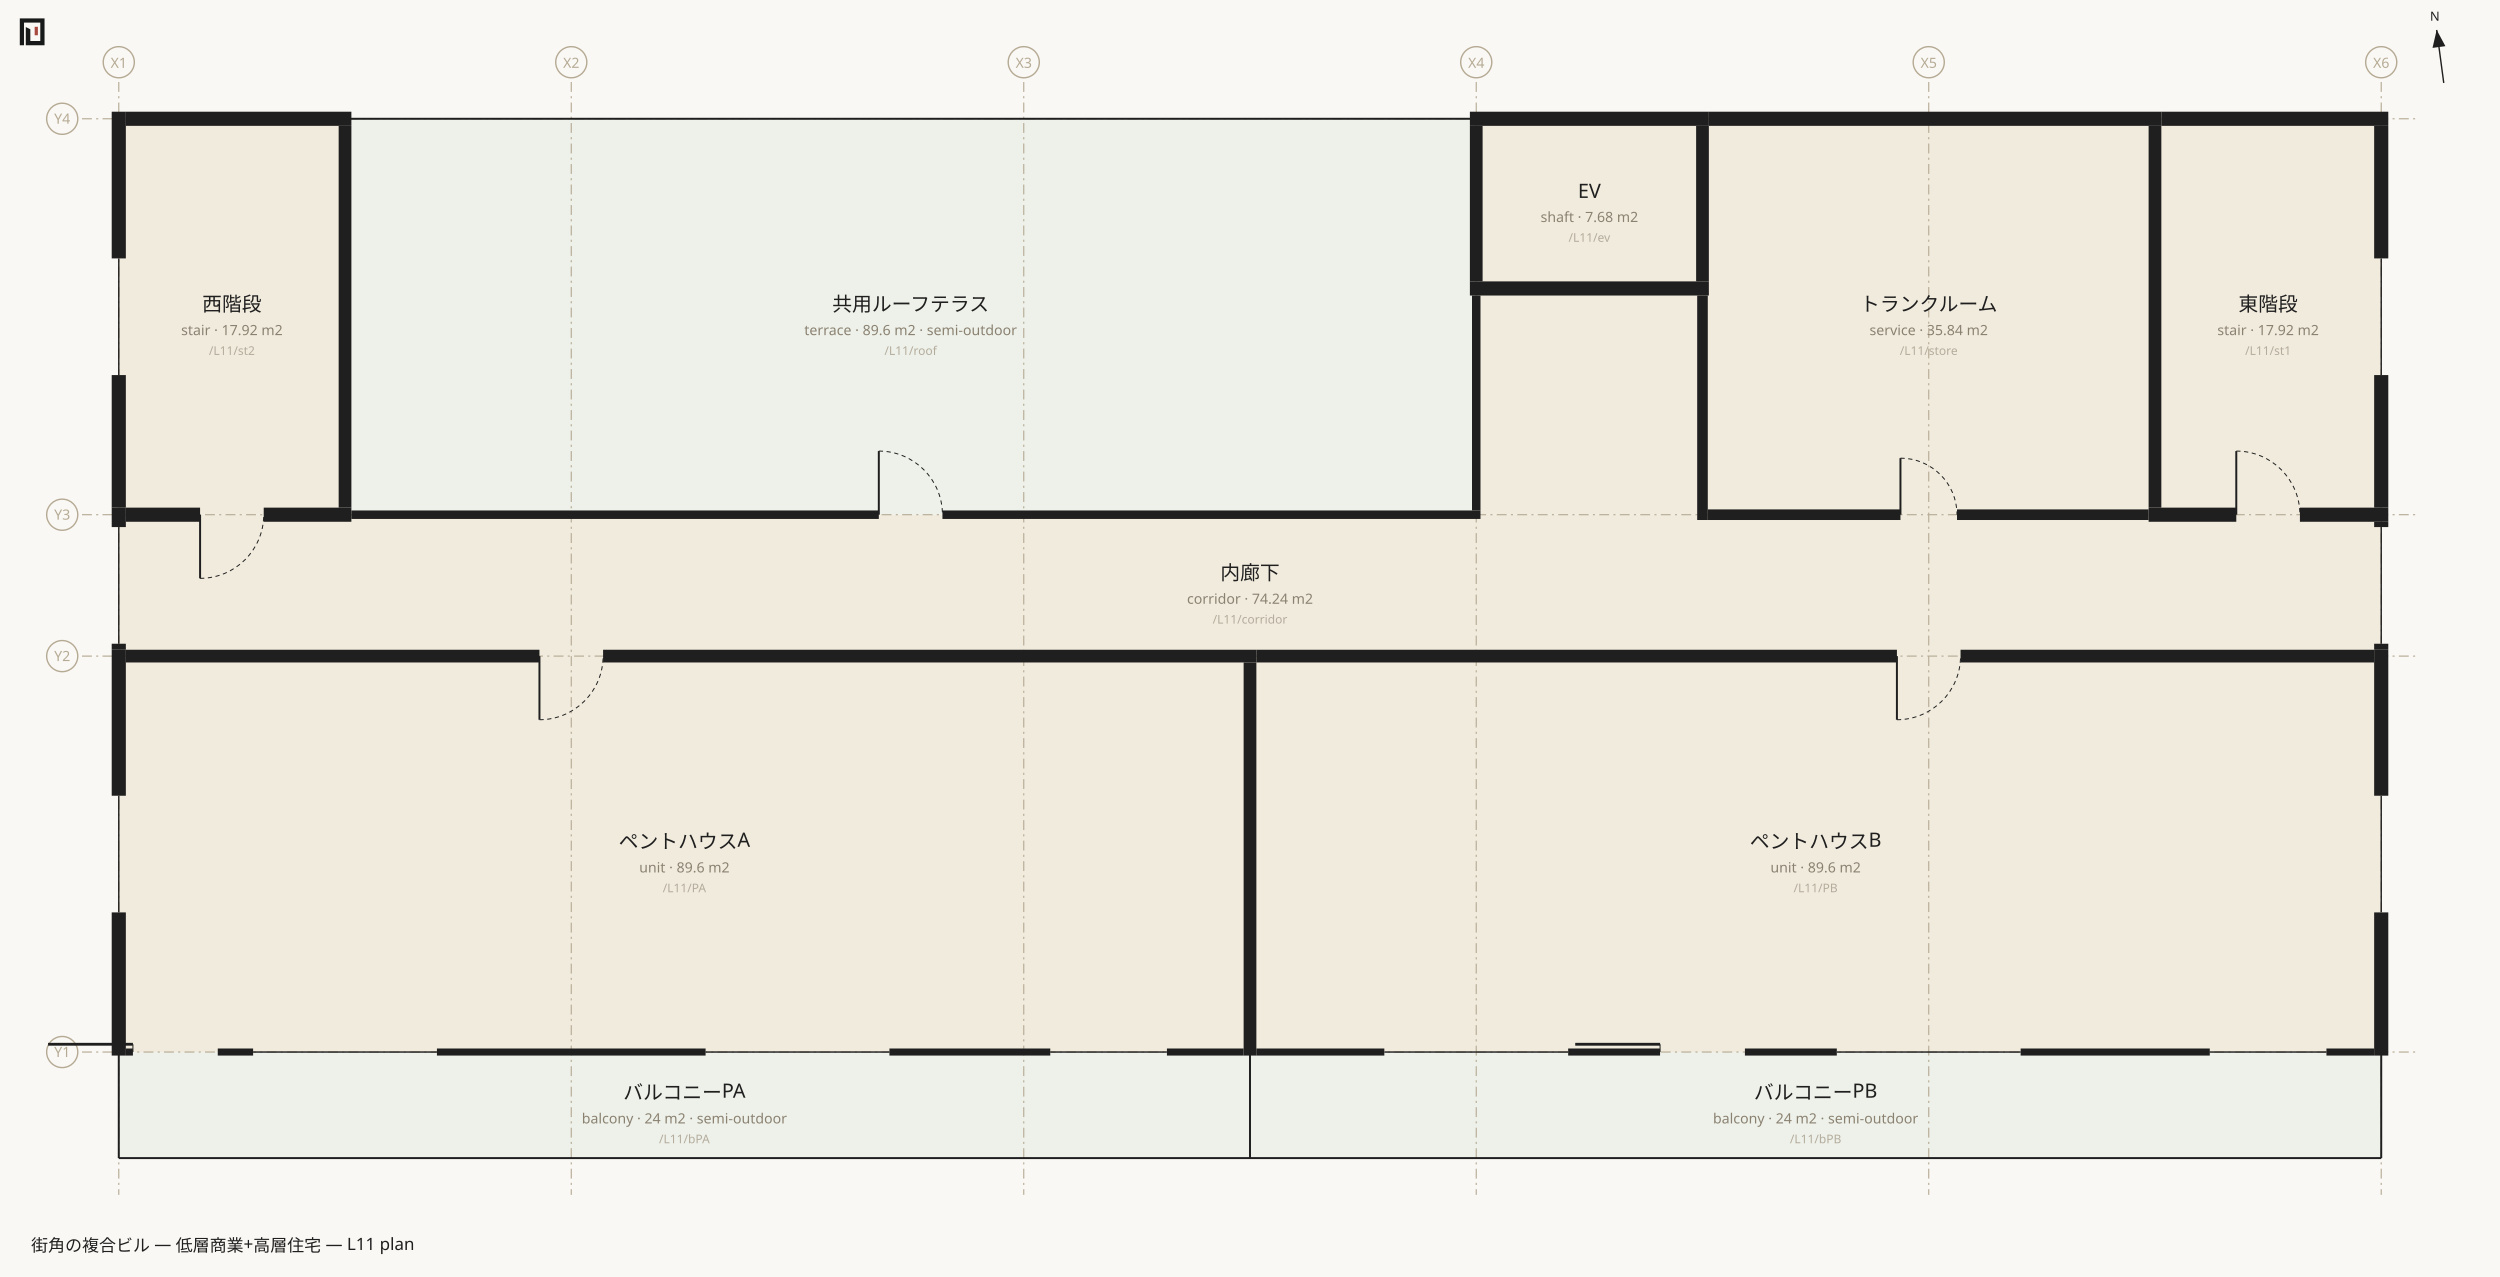
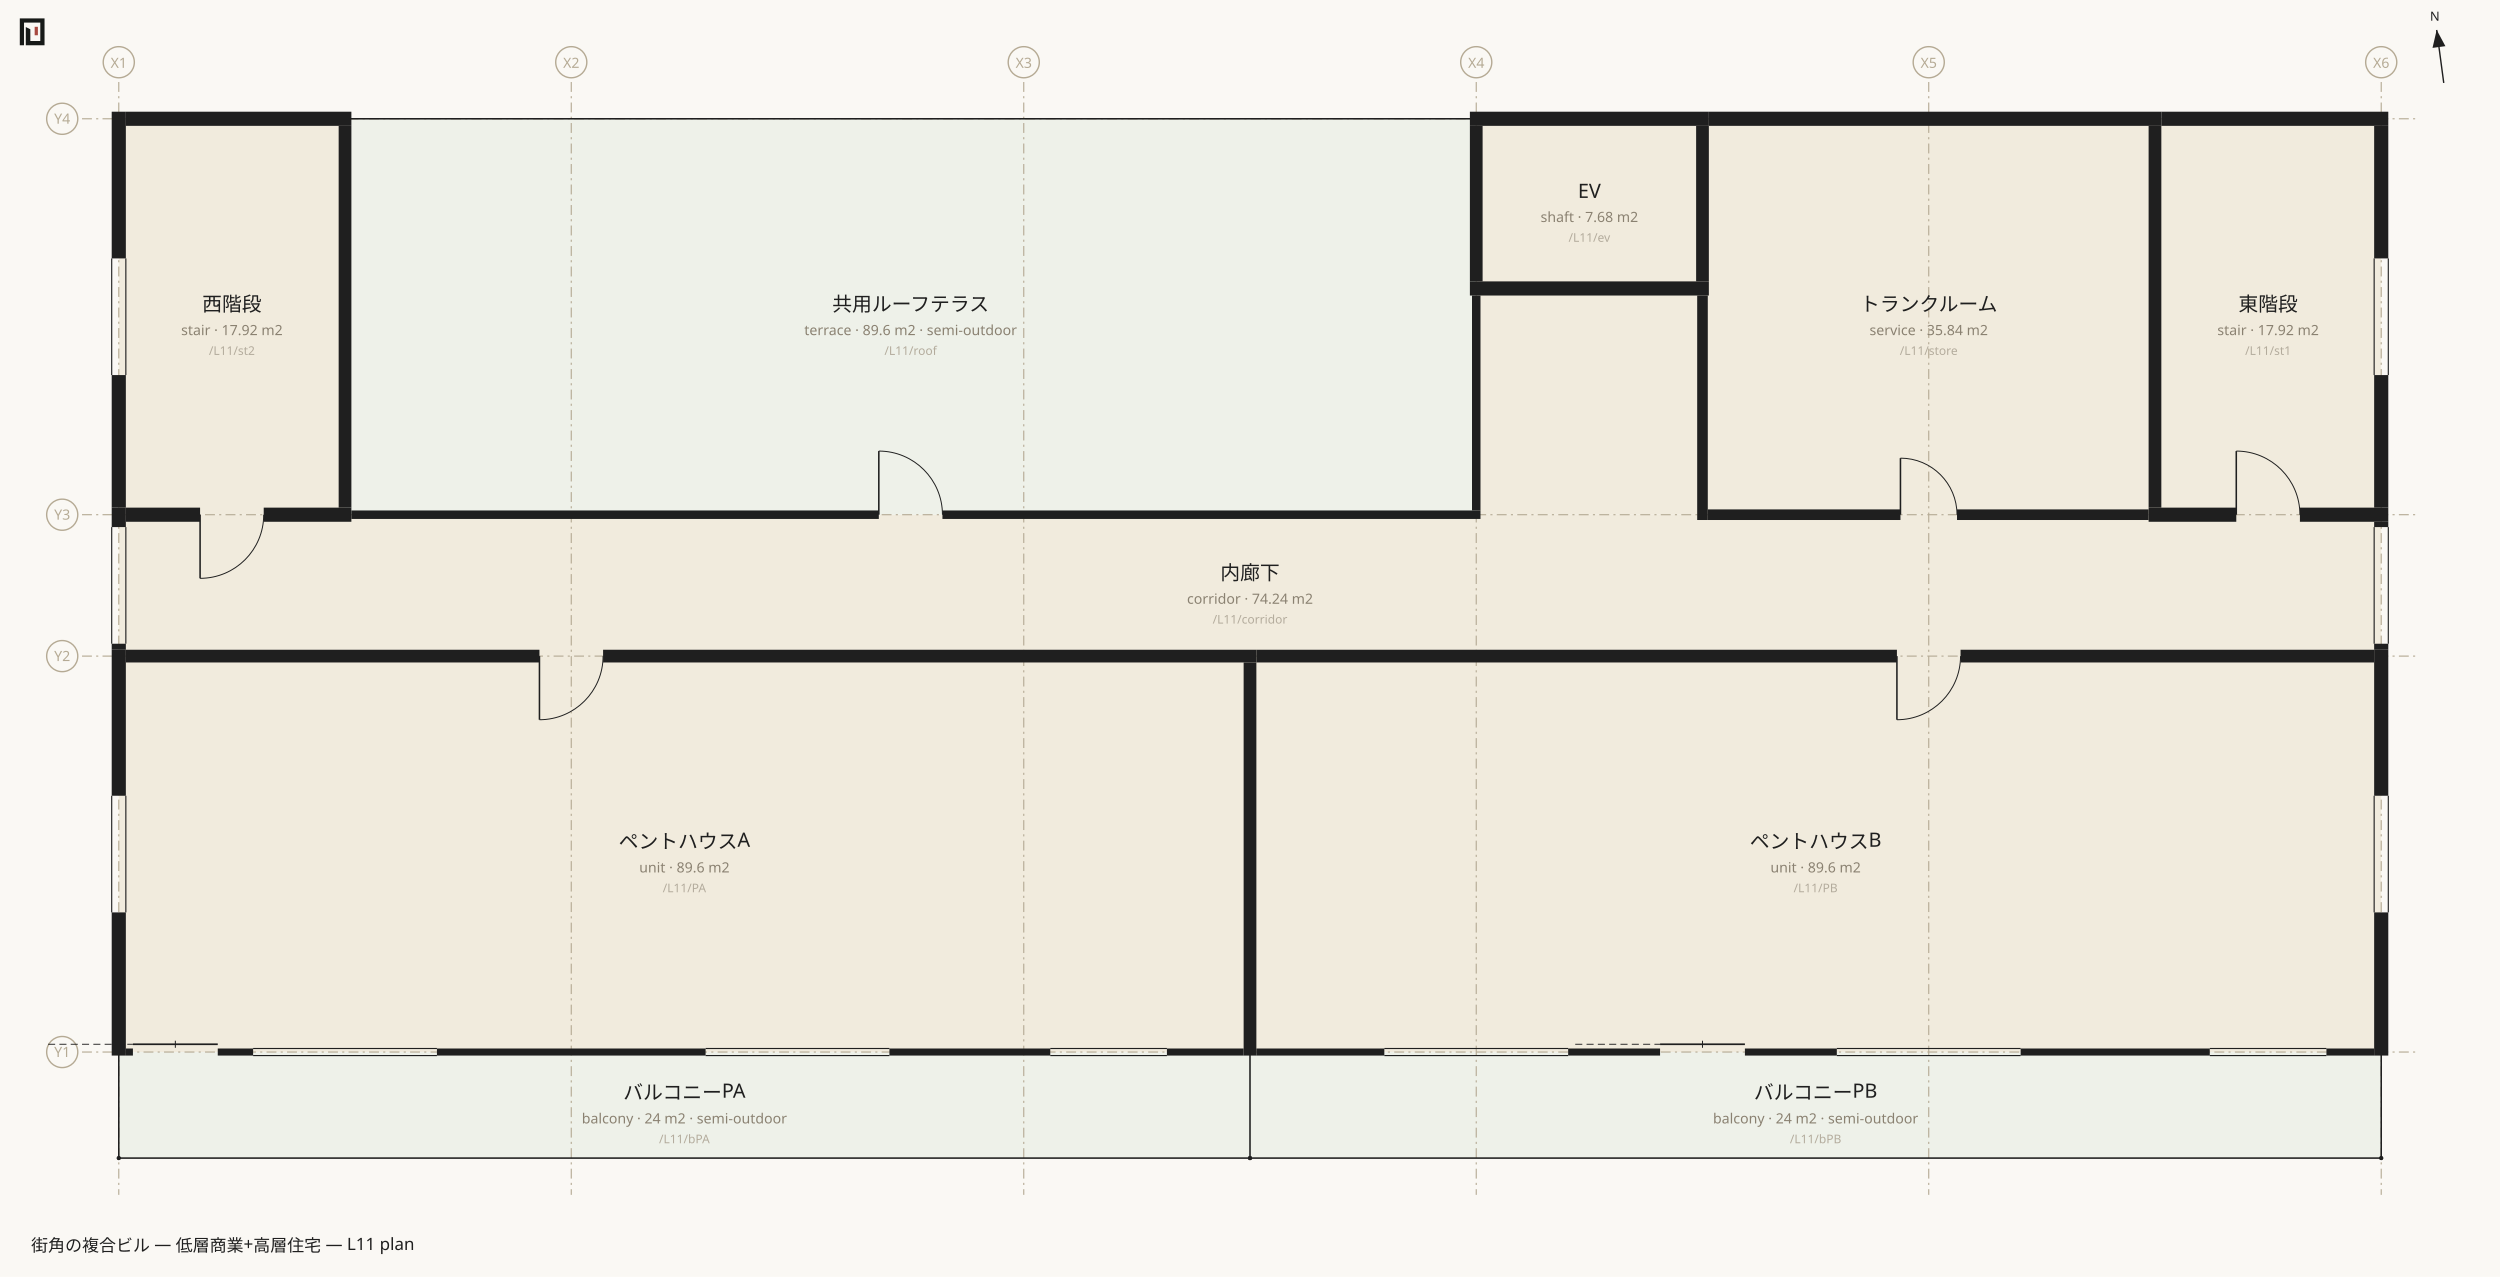
<svg xmlns="http://www.w3.org/2000/svg" width="1768" height="903" viewBox="0 0 1768 903" font-family="'Hiragino Sans','Noto Sans JP',sans-serif">
  <rect width="1768" height="903" fill="#faf8f4" />
  <g transform="translate(9.11 9.27) scale(0.02179)">
    <path d="M1027.53 171.361L224.461 171.363L224.392 1043.39L361.454 1043.42L361.567 308.689L889.587 308.679L889.581 904.864L566.4 904.876L566.387 524.585L419.01 452.015L419.047 1043.39L1027.51 1043.43L1027.53 171.361Z" fill="#171A18" />
    <path d="M707 445.022L811.864 445L811.858 613.697C811.831 648.974 812.209 684.759 811.831 720L707.005 719.933L707 445.022Z" fill="#A84940" />
  </g>
  <path d="M 84 744 L 884 744 L 884 464 L 84 464 Z" fill="#f1ebdd" />
  <path d="M 884 744 L 1684 744 L 1684 464 L 884 464 Z" fill="#f1ebdd" />
  <path d="M 84 819 L 884 819 L 884 744 L 84 744 Z" fill="#eef1e9" />
  <path d="M 884 819 L 1684 819 L 1684 744 L 884 744 Z" fill="#eef1e9" />
  <path d="M 84 464 L 1684 464 L 1684 364 L 84 364 Z" fill="#f1ebdd" />
  <path d="M 1044 364 L 1204 364 L 1204 204 L 1044 204 Z" fill="#f1ebdd" />
  <path d="M 1044 204 L 1204 204 L 1204 84 L 1044 84 Z" fill="#f1ebdd" />
  <path d="M 244 364 L 1044 364 L 1044 84 L 244 84 Z" fill="#eef1e9" />
  <path d="M 1524 364 L 1684 364 L 1684 84 L 1524 84 Z" fill="#f1ebdd" />
  <path d="M 84 364 L 244 364 L 244 84 L 84 84 Z" fill="#f1ebdd" />
  <path d="M 1204 364 L 1524 364 L 1524 84 L 1204 84 Z" fill="#f1ebdd" />
  <line x1="84" y1="58" x2="84" y2="845" stroke="#b5aa94" stroke-width="0.8" stroke-dasharray="7 3 1.5 3" />
  <circle cx="84" cy="44" r="11" fill="none" stroke="#b5aa94" stroke-width="1" />
  <text x="84" y="48" text-anchor="middle" font-size="10" fill="#b5aa94">X1</text>
  <line x1="404" y1="58" x2="404" y2="845" stroke="#b5aa94" stroke-width="0.8" stroke-dasharray="7 3 1.5 3" />
  <circle cx="404" cy="44" r="11" fill="none" stroke="#b5aa94" stroke-width="1" />
  <text x="404" y="48" text-anchor="middle" font-size="10" fill="#b5aa94">X2</text>
  <line x1="724" y1="58" x2="724" y2="845" stroke="#b5aa94" stroke-width="0.8" stroke-dasharray="7 3 1.5 3" />
  <circle cx="724" cy="44" r="11" fill="none" stroke="#b5aa94" stroke-width="1" />
  <text x="724" y="48" text-anchor="middle" font-size="10" fill="#b5aa94">X3</text>
  <line x1="1044" y1="58" x2="1044" y2="845" stroke="#b5aa94" stroke-width="0.8" stroke-dasharray="7 3 1.5 3" />
  <circle cx="1044" cy="44" r="11" fill="none" stroke="#b5aa94" stroke-width="1" />
  <text x="1044" y="48" text-anchor="middle" font-size="10" fill="#b5aa94">X4</text>
  <line x1="1364" y1="58" x2="1364" y2="845" stroke="#b5aa94" stroke-width="0.8" stroke-dasharray="7 3 1.5 3" />
  <circle cx="1364" cy="44" r="11" fill="none" stroke="#b5aa94" stroke-width="1" />
  <text x="1364" y="48" text-anchor="middle" font-size="10" fill="#b5aa94">X5</text>
  <line x1="1684" y1="58" x2="1684" y2="845" stroke="#b5aa94" stroke-width="0.8" stroke-dasharray="7 3 1.5 3" />
  <circle cx="1684" cy="44" r="11" fill="none" stroke="#b5aa94" stroke-width="1" />
  <text x="1684" y="48" text-anchor="middle" font-size="10" fill="#b5aa94">X6</text>
  <line x1="58" y1="744" x2="1710" y2="744" stroke="#b5aa94" stroke-width="0.8" stroke-dasharray="7 3 1.5 3" />
  <circle cx="44" cy="744" r="11" fill="none" stroke="#b5aa94" stroke-width="1" />
  <text x="44" y="747.5" text-anchor="middle" font-size="10" fill="#b5aa94">Y1</text>
  <line x1="58" y1="464" x2="1710" y2="464" stroke="#b5aa94" stroke-width="0.8" stroke-dasharray="7 3 1.5 3" />
  <circle cx="44" cy="464" r="11" fill="none" stroke="#b5aa94" stroke-width="1" />
  <text x="44" y="467.5" text-anchor="middle" font-size="10" fill="#b5aa94">Y2</text>
  <line x1="58" y1="364" x2="1710" y2="364" stroke="#b5aa94" stroke-width="0.8" stroke-dasharray="7 3 1.5 3" />
  <circle cx="44" cy="364" r="11" fill="none" stroke="#b5aa94" stroke-width="1" />
  <text x="44" y="367.5" text-anchor="middle" font-size="10" fill="#b5aa94">Y3</text>
  <line x1="58" y1="84" x2="1710" y2="84" stroke="#b5aa94" stroke-width="0.8" stroke-dasharray="7 3 1.5 3" />
  <circle cx="44" cy="84" r="11" fill="none" stroke="#b5aa94" stroke-width="1" />
  <text x="44" y="87.5" text-anchor="middle" font-size="10" fill="#b5aa94">Y4</text>
  <path d="M 879.5 746.5 L 879.5 468.5 L 888.5 468.5 L 888.5 746.5 Z" fill="#1f1f1f" />
  <path d="M 89 741.5 L 94 741.5 L 94 746.5 L 89 746.5 Z" fill="#1f1f1f" />
  <path d="M 154 741.5 L 179 741.5 L 179 746.5 L 154 746.5 Z" fill="#1f1f1f" />
  <path d="M 309 741.5 L 499 741.5 L 499 746.5 L 309 746.5 Z" fill="#1f1f1f" />
  <path d="M 629 741.5 L 742.75 741.5 L 742.75 746.5 L 629 746.5 Z" fill="#1f1f1f" />
  <path d="M 825.25 741.5 L 879.5 741.5 L 879.5 746.5 L 825.25 746.5 Z" fill="#1f1f1f" />
  <path d="M 89 459.5 L 381.5 459.5 L 381.5 468.5 L 89 468.5 Z" fill="#1f1f1f" />
  <path d="M 426.5 459.5 L 888.5 459.5 L 888.5 468.5 L 426.5 468.5 Z" fill="#1f1f1f" />
  <path d="M 79 746.5 L 79 645.25 L 89 645.25 L 89 746.5 Z" fill="#1f1f1f" />
  <path d="M 79 562.75 L 79 459.5 L 89 459.5 L 89 562.75 Z" fill="#1f1f1f" />
  <path d="M 888.5 741.5 L 979 741.5 L 979 746.5 L 888.5 746.5 Z" fill="#1f1f1f" />
  <path d="M 1109 741.5 L 1174 741.5 L 1174 746.5 L 1109 746.5 Z" fill="#1f1f1f" />
  <path d="M 1234 741.5 L 1299 741.5 L 1299 746.5 L 1234 746.5 Z" fill="#1f1f1f" />
  <path d="M 1429 741.5 L 1562.75 741.5 L 1562.75 746.5 L 1429 746.5 Z" fill="#1f1f1f" />
  <path d="M 1645.25 741.5 L 1679 741.5 L 1679 746.5 L 1645.25 746.5 Z" fill="#1f1f1f" />
  <path d="M 888.5 459.5 L 1341.5 459.5 L 1341.5 468.5 L 888.5 468.5 Z" fill="#1f1f1f" />
  <path d="M 1386.5 459.5 L 1679 459.5 L 1679 468.5 L 1386.5 468.5 Z" fill="#1f1f1f" />
  <path d="M 1679 746.5 L 1679 645.25 L 1689 645.25 L 1689 746.5 Z" fill="#1f1f1f" />
  <path d="M 1679 562.75 L 1679 459.5 L 1689 459.5 L 1689 562.75 Z" fill="#1f1f1f" />
-   <line x1="884" y1="819" x2="884" y2="744" stroke="#1f1f1f" stroke-width="1.4" />
-   <line x1="84" y1="819" x2="884" y2="819" stroke="#1f1f1f" stroke-width="1.4" />
-   <line x1="84" y1="819" x2="84" y2="744" stroke="#1f1f1f" stroke-width="1.4" />
-   <line x1="1684" y1="819" x2="1684" y2="744" stroke="#1f1f1f" stroke-width="1.4" />
-   <line x1="884" y1="819" x2="1684" y2="819" stroke="#1f1f1f" stroke-width="1.4" />
+   <g class="boundary-rail">
+     <line x1="884" y1="819" x2="884" y2="744" stroke="#1f1f1f" stroke-width="1.1" />
+     <circle class="boundary-rail-post" cx="884" cy="819" r="1.45" fill="#1f1f1f" />
+     <circle class="boundary-rail-post" cx="884" cy="744" r="1.45" fill="#1f1f1f" />
+   </g>
+   <g class="boundary-rail">
+     <line x1="84" y1="819" x2="884" y2="819" stroke="#1f1f1f" stroke-width="1.1" />
+     <circle class="boundary-rail-post" cx="84" cy="819" r="1.45" fill="#1f1f1f" />
+     <circle class="boundary-rail-post" cx="884" cy="819" r="1.45" fill="#1f1f1f" />
+   </g>
+   <g class="boundary-rail">
+     <line x1="84" y1="819" x2="84" y2="744" stroke="#1f1f1f" stroke-width="1.1" />
+     <circle class="boundary-rail-post" cx="84" cy="819" r="1.45" fill="#1f1f1f" />
+     <circle class="boundary-rail-post" cx="84" cy="744" r="1.45" fill="#1f1f1f" />
+   </g>
+   <g class="boundary-rail">
+     <line x1="1684" y1="819" x2="1684" y2="744" stroke="#1f1f1f" stroke-width="1.1" />
+     <circle class="boundary-rail-post" cx="1684" cy="819" r="1.45" fill="#1f1f1f" />
+     <circle class="boundary-rail-post" cx="1684" cy="744" r="1.45" fill="#1f1f1f" />
+   </g>
+   <g class="boundary-rail">
+     <line x1="884" y1="819" x2="1684" y2="819" stroke="#1f1f1f" stroke-width="1.1" />
+     <circle class="boundary-rail-post" cx="884" cy="819" r="1.45" fill="#1f1f1f" />
+     <circle class="boundary-rail-post" cx="1684" cy="819" r="1.45" fill="#1f1f1f" />
+   </g>
  <path d="M 1039.5 199 L 1208.5 199 L 1208.5 209 L 1039.5 209 Z" fill="#1f1f1f" />
  <path d="M 248.5 361 L 621.5 361 L 621.5 367 L 248.5 367 Z" fill="#1f1f1f" />
  <path d="M 666.5 361 L 1047 361 L 1047 367 L 666.5 367 Z" fill="#1f1f1f" />
  <path d="M 1041 361 L 1041 209 L 1047 209 L 1047 361 Z" fill="#1f1f1f" />
  <path d="M 1519.5 359 L 1581.5 359 L 1581.5 369 L 1519.5 369 Z" fill="#1f1f1f" />
  <path d="M 1626.5 359 L 1689 359 L 1689 369 L 1626.5 369 Z" fill="#1f1f1f" />
  <path d="M 89 359 L 141.5 359 L 141.5 369 L 89 369 Z" fill="#1f1f1f" />
  <path d="M 186.5 359 L 248.5 359 L 248.5 369 L 186.5 369 Z" fill="#1f1f1f" />
  <path d="M 1207.75 360.25 L 1344 360.25 L 1344 367.75 L 1207.75 367.75 Z" fill="#1f1f1f" />
  <path d="M 1384 360.25 L 1519.5 360.25 L 1519.5 367.75 L 1384 367.75 Z" fill="#1f1f1f" />
  <path d="M 1200.25 367.75 L 1200.25 209 L 1207.75 209 L 1207.75 367.75 Z" fill="#1f1f1f" />
  <path d="M 1679 459.5 L 1679 455.25 L 1689 455.25 L 1689 459.5 Z" fill="#1f1f1f" />
  <path d="M 1679 372.75 L 1679 369 L 1689 369 L 1689 372.75 Z" fill="#1f1f1f" />
  <path d="M 79 459.5 L 79 455.25 L 89 455.25 L 89 459.5 Z" fill="#1f1f1f" />
  <path d="M 79 372.75 L 79 359 L 89 359 L 89 372.75 Z" fill="#1f1f1f" />
  <path d="M 1039.5 199 L 1039.5 89 L 1048.5 89 L 1048.5 199 Z" fill="#1f1f1f" />
  <path d="M 1199.5 199 L 1199.5 89 L 1208.5 89 L 1208.5 199 Z" fill="#1f1f1f" />
  <path d="M 1039.5 79 L 1208.5 79 L 1208.5 89 L 1039.5 89 Z" fill="#1f1f1f" />
  <path d="M 239.5 359 L 239.5 89 L 248.5 89 L 248.5 359 Z" fill="#1f1f1f" />
-   <line x1="244" y1="84" x2="1044" y2="84" stroke="#1f1f1f" stroke-width="1.4" />
+   <g class="boundary-rail">
+     <line x1="244" y1="84" x2="1044" y2="84" stroke="#1f1f1f" stroke-width="1.1" />
+     <circle class="boundary-rail-post" cx="244" cy="84" r="1.45" fill="#1f1f1f" />
+     <circle class="boundary-rail-post" cx="1044" cy="84" r="1.45" fill="#1f1f1f" />
+   </g>
  <path d="M 1519.5 359 L 1519.5 89 L 1528.5 89 L 1528.5 359 Z" fill="#1f1f1f" />
  <path d="M 1528.5 79 L 1689 79 L 1689 89 L 1528.5 89 Z" fill="#1f1f1f" />
  <path d="M 1679 359 L 1679 265.25 L 1689 265.25 L 1689 359 Z" fill="#1f1f1f" />
  <path d="M 1679 182.75 L 1679 89 L 1689 89 L 1689 182.75 Z" fill="#1f1f1f" />
  <path d="M 89 79 L 248.5 79 L 248.5 89 L 89 89 Z" fill="#1f1f1f" />
  <path d="M 79 359 L 79 265.25 L 89 265.25 L 89 359 Z" fill="#1f1f1f" />
  <path d="M 79 182.75 L 79 79 L 89 79 L 89 182.75 Z" fill="#1f1f1f" />
  <path d="M 1208.5 79 L 1528.5 79 L 1528.5 89 L 1208.5 89 Z" fill="#1f1f1f" />
-   <line x1="34" y1="738.5" x2="94" y2="738.5" stroke="#1f1f1f" stroke-width="2" />
-   <line x1="94" y1="738.5" x2="94" y2="744" stroke="#1f1f1f" stroke-width="0.7" />
-   <line x1="179" y1="744" x2="309" y2="744" stroke="#1f1f1f" stroke-width="1" />
-   <line x1="499" y1="744" x2="629" y2="744" stroke="#1f1f1f" stroke-width="1" />
-   <line x1="742.75" y1="744" x2="825.25" y2="744" stroke="#1f1f1f" stroke-width="1" />
-   <line x1="381.5" y1="464" x2="381.5" y2="509" stroke="#1f1f1f" stroke-width="1.4" />
-   <path d="M 381.5 509 A 45 45 0 0 0 426.5 464" fill="none" stroke="#1f1f1f" stroke-width="0.7" stroke-dasharray="3 2.5" />
-   <line x1="84" y1="645.25" x2="84" y2="562.75" stroke="#1f1f1f" stroke-width="1" />
-   <line x1="1114" y1="738.5" x2="1174" y2="738.5" stroke="#1f1f1f" stroke-width="2" />
-   <line x1="1174" y1="738.5" x2="1174" y2="744" stroke="#1f1f1f" stroke-width="0.7" />
-   <line x1="979" y1="744" x2="1109" y2="744" stroke="#1f1f1f" stroke-width="1" />
-   <line x1="1299" y1="744" x2="1429" y2="744" stroke="#1f1f1f" stroke-width="1" />
-   <line x1="1562.75" y1="744" x2="1645.25" y2="744" stroke="#1f1f1f" stroke-width="1" />
-   <line x1="1341.5" y1="464" x2="1341.5" y2="509" stroke="#1f1f1f" stroke-width="1.4" />
-   <path d="M 1341.5 509 A 45 45 0 0 0 1386.5 464" fill="none" stroke="#1f1f1f" stroke-width="0.7" stroke-dasharray="3 2.5" />
-   <line x1="1684" y1="645.25" x2="1684" y2="562.75" stroke="#1f1f1f" stroke-width="1" />
-   <line x1="621.5" y1="364" x2="621.5" y2="319" stroke="#1f1f1f" stroke-width="1.4" />
-   <path d="M 621.5 319 A 45 45 0 0 1 666.5 364" fill="none" stroke="#1f1f1f" stroke-width="0.7" stroke-dasharray="3 2.5" />
-   <line x1="1581.5" y1="364" x2="1581.5" y2="319" stroke="#1f1f1f" stroke-width="1.4" />
-   <path d="M 1581.5 319 A 45 45 0 0 1 1626.5 364" fill="none" stroke="#1f1f1f" stroke-width="0.7" stroke-dasharray="3 2.5" />
-   <line x1="141.5" y1="364" x2="141.5" y2="409" stroke="#1f1f1f" stroke-width="1.4" />
-   <path d="M 141.5 409 A 45 45 0 0 0 186.5 364" fill="none" stroke="#1f1f1f" stroke-width="0.7" stroke-dasharray="3 2.5" />
-   <line x1="1344" y1="364" x2="1344" y2="324" stroke="#1f1f1f" stroke-width="1.4" />
-   <path d="M 1344 324 A 40 40 0 0 1 1384 364" fill="none" stroke="#1f1f1f" stroke-width="0.7" stroke-dasharray="3 2.5" />
-   <line x1="1684" y1="455.25" x2="1684" y2="372.75" stroke="#1f1f1f" stroke-width="1" />
-   <line x1="84" y1="455.25" x2="84" y2="372.75" stroke="#1f1f1f" stroke-width="1" />
-   <line x1="1684" y1="265.25" x2="1684" y2="182.75" stroke="#1f1f1f" stroke-width="1" />
-   <line x1="84" y1="265.25" x2="84" y2="182.75" stroke="#1f1f1f" stroke-width="1" />
+   <g class="opening-slide-panel">
+     <line x1="94" y1="738.5" x2="154" y2="738.5" stroke="#1f1f1f" stroke-width="1.2" />
+   </g>
+   <g class="opening-slide-centre">
+     <line x1="124" y1="741" x2="124" y2="736" stroke="#1f1f1f" stroke-width="0.7" />
+   </g>
+   <g class="opening-slide-guide">
+     <line x1="34" y1="738.5" x2="94" y2="738.5" stroke="#1f1f1f" stroke-width="0.65" stroke-dasharray="5 3" />
+   </g>
+   <g class="opening-window">
+     <path d="M 179 741.5 L 309 741.5 M 179 746.5 L 309 746.5" fill="none" stroke="#1f1f1f" stroke-width="0.8" />
+   </g>
+   <g class="opening-window">
+     <path d="M 499 741.5 L 629 741.5 M 499 746.5 L 629 746.5" fill="none" stroke="#1f1f1f" stroke-width="0.8" />
+   </g>
+   <g class="opening-window">
+     <path d="M 742.75 741.5 L 825.25 741.5 M 742.75 746.5 L 825.25 746.5" fill="none" stroke="#1f1f1f" stroke-width="0.8" />
+   </g>
+   <line x1="381.5" y1="464" x2="381.5" y2="509" stroke="#1f1f1f" stroke-width="1.1" />
+   <path class="opening-door-arc" d="M 381.5 509 A 45 45 0 0 0 426.5 464" fill="none" stroke="#1f1f1f" stroke-width="0.7" />
+   <g class="opening-window">
+     <path d="M 79 645.25 L 79 562.75 M 89 645.25 L 89 562.75" fill="none" stroke="#1f1f1f" stroke-width="0.8" />
+   </g>
+   <g class="opening-slide-panel">
+     <line x1="1174" y1="738.5" x2="1234" y2="738.5" stroke="#1f1f1f" stroke-width="1.2" />
+   </g>
+   <g class="opening-slide-centre">
+     <line x1="1204" y1="741" x2="1204" y2="736" stroke="#1f1f1f" stroke-width="0.7" />
+   </g>
+   <g class="opening-slide-guide">
+     <line x1="1114" y1="738.5" x2="1174" y2="738.5" stroke="#1f1f1f" stroke-width="0.65" stroke-dasharray="5 3" />
+   </g>
+   <g class="opening-window">
+     <path d="M 979 741.5 L 1109 741.5 M 979 746.5 L 1109 746.5" fill="none" stroke="#1f1f1f" stroke-width="0.8" />
+   </g>
+   <g class="opening-window">
+     <path d="M 1299 741.5 L 1429 741.5 M 1299 746.5 L 1429 746.5" fill="none" stroke="#1f1f1f" stroke-width="0.8" />
+   </g>
+   <g class="opening-window">
+     <path d="M 1562.75 741.5 L 1645.25 741.5 M 1562.75 746.5 L 1645.25 746.5" fill="none" stroke="#1f1f1f" stroke-width="0.8" />
+   </g>
+   <line x1="1341.5" y1="464" x2="1341.5" y2="509" stroke="#1f1f1f" stroke-width="1.1" />
+   <path class="opening-door-arc" d="M 1341.5 509 A 45 45 0 0 0 1386.5 464" fill="none" stroke="#1f1f1f" stroke-width="0.7" />
+   <g class="opening-window">
+     <path d="M 1679 645.25 L 1679 562.75 M 1689 645.25 L 1689 562.75" fill="none" stroke="#1f1f1f" stroke-width="0.8" />
+   </g>
+   <line x1="621.5" y1="364" x2="621.5" y2="319" stroke="#1f1f1f" stroke-width="1.1" />
+   <path class="opening-door-arc" d="M 621.5 319 A 45 45 0 0 1 666.5 364" fill="none" stroke="#1f1f1f" stroke-width="0.7" />
+   <line x1="1581.5" y1="364" x2="1581.5" y2="319" stroke="#1f1f1f" stroke-width="1.1" />
+   <path class="opening-door-arc" d="M 1581.5 319 A 45 45 0 0 1 1626.5 364" fill="none" stroke="#1f1f1f" stroke-width="0.7" />
+   <line x1="141.5" y1="364" x2="141.5" y2="409" stroke="#1f1f1f" stroke-width="1.1" />
+   <path class="opening-door-arc" d="M 141.5 409 A 45 45 0 0 0 186.5 364" fill="none" stroke="#1f1f1f" stroke-width="0.7" />
+   <line x1="1344" y1="364" x2="1344" y2="324" stroke="#1f1f1f" stroke-width="1.1" />
+   <path class="opening-door-arc" d="M 1344 324 A 40 40 0 0 1 1384 364" fill="none" stroke="#1f1f1f" stroke-width="0.7" />
+   <g class="opening-window">
+     <path d="M 1679 455.25 L 1679 372.75 M 1689 455.25 L 1689 372.75" fill="none" stroke="#1f1f1f" stroke-width="0.8" />
+   </g>
+   <g class="opening-window">
+     <path d="M 79 455.25 L 79 372.75 M 89 455.25 L 89 372.75" fill="none" stroke="#1f1f1f" stroke-width="0.8" />
+   </g>
+   <g class="opening-window">
+     <path d="M 1679 265.25 L 1679 182.75 M 1689 265.25 L 1689 182.75" fill="none" stroke="#1f1f1f" stroke-width="0.8" />
+   </g>
+   <g class="opening-window">
+     <path d="M 79 265.25 L 79 182.75 M 89 265.25 L 89 182.75" fill="none" stroke="#1f1f1f" stroke-width="0.8" />
+   </g>
  <text x="484" y="600" text-anchor="middle" font-size="14" fill="#1f1f1f">ペントハウスA</text>
  <text x="484" y="617" text-anchor="middle" font-size="10" fill="#8a8171">unit · 89.6 m2</text>
  <text x="484" y="631" text-anchor="middle" font-size="8.5" fill="#b3ab9c">/L11/PA</text>
  <text x="1284" y="600" text-anchor="middle" font-size="14" fill="#1f1f1f">ペントハウスB</text>
  <text x="1284" y="617" text-anchor="middle" font-size="10" fill="#8a8171">unit · 89.6 m2</text>
  <text x="1284" y="631" text-anchor="middle" font-size="8.5" fill="#b3ab9c">/L11/PB</text>
  <text x="484" y="777.5" text-anchor="middle" font-size="14" fill="#1f1f1f">バルコニーPA</text>
  <text x="484" y="794.5" text-anchor="middle" font-size="10" fill="#8a8171">balcony · 24 m2 · semi-outdoor</text>
  <text x="484" y="808.5" text-anchor="middle" font-size="8.5" fill="#b3ab9c">/L11/bPA</text>
  <text x="1284" y="777.5" text-anchor="middle" font-size="14" fill="#1f1f1f">バルコニーPB</text>
  <text x="1284" y="794.5" text-anchor="middle" font-size="10" fill="#8a8171">balcony · 24 m2 · semi-outdoor</text>
  <text x="1284" y="808.5" text-anchor="middle" font-size="8.5" fill="#b3ab9c">/L11/bPB</text>
  <text x="884" y="410" text-anchor="middle" font-size="14" fill="#1f1f1f">内廊下</text>
  <text x="884" y="427" text-anchor="middle" font-size="10" fill="#8a8171">corridor · 74.24 m2</text>
  <text x="884" y="441" text-anchor="middle" font-size="8.5" fill="#b3ab9c">/L11/corridor</text>
  <text x="1124" y="140" text-anchor="middle" font-size="14" fill="#1f1f1f">EV</text>
  <text x="1124" y="157" text-anchor="middle" font-size="10" fill="#8a8171">shaft · 7.68 m2</text>
  <text x="1124" y="171" text-anchor="middle" font-size="8.5" fill="#b3ab9c">/L11/ev</text>
  <text x="644" y="220" text-anchor="middle" font-size="14" fill="#1f1f1f">共用ルーフテラス</text>
  <text x="644" y="237" text-anchor="middle" font-size="10" fill="#8a8171">terrace · 89.6 m2 · semi-outdoor</text>
  <text x="644" y="251" text-anchor="middle" font-size="8.5" fill="#b3ab9c">/L11/roof</text>
  <text x="1604" y="220" text-anchor="middle" font-size="14" fill="#1f1f1f">東階段</text>
  <text x="1604" y="237" text-anchor="middle" font-size="10" fill="#8a8171">stair · 17.92 m2</text>
  <text x="1604" y="251" text-anchor="middle" font-size="8.5" fill="#b3ab9c">/L11/st1</text>
  <text x="164" y="220" text-anchor="middle" font-size="14" fill="#1f1f1f">西階段</text>
  <text x="164" y="237" text-anchor="middle" font-size="10" fill="#8a8171">stair · 17.92 m2</text>
  <text x="164" y="251" text-anchor="middle" font-size="8.5" fill="#b3ab9c">/L11/st2</text>
  <text x="1364" y="220" text-anchor="middle" font-size="14" fill="#1f1f1f">トランクルーム</text>
  <text x="1364" y="237" text-anchor="middle" font-size="10" fill="#8a8171">service · 35.84 m2</text>
  <text x="1364" y="251" text-anchor="middle" font-size="8.5" fill="#b3ab9c">/L11/store</text>
  <g class="north-arrow">
    <line x1="1728.22" y1="58.65" x2="1723.22" y2="21.18" stroke="#1f1f1f" stroke-width="1" />
    <polygon points="1723.22,21.18 1729.39,32.65 1720.27,33.87" fill="#1f1f1f" />
    <text x="1721.9" y="14.67" text-anchor="middle" font-size="9" fill="#1f1f1f">N</text>
  </g>
  <text x="22" y="885" font-size="12" fill="#1f1f1f">街角の複合ビル — 低層商業+高層住宅 — L11 plan</text>
</svg>
